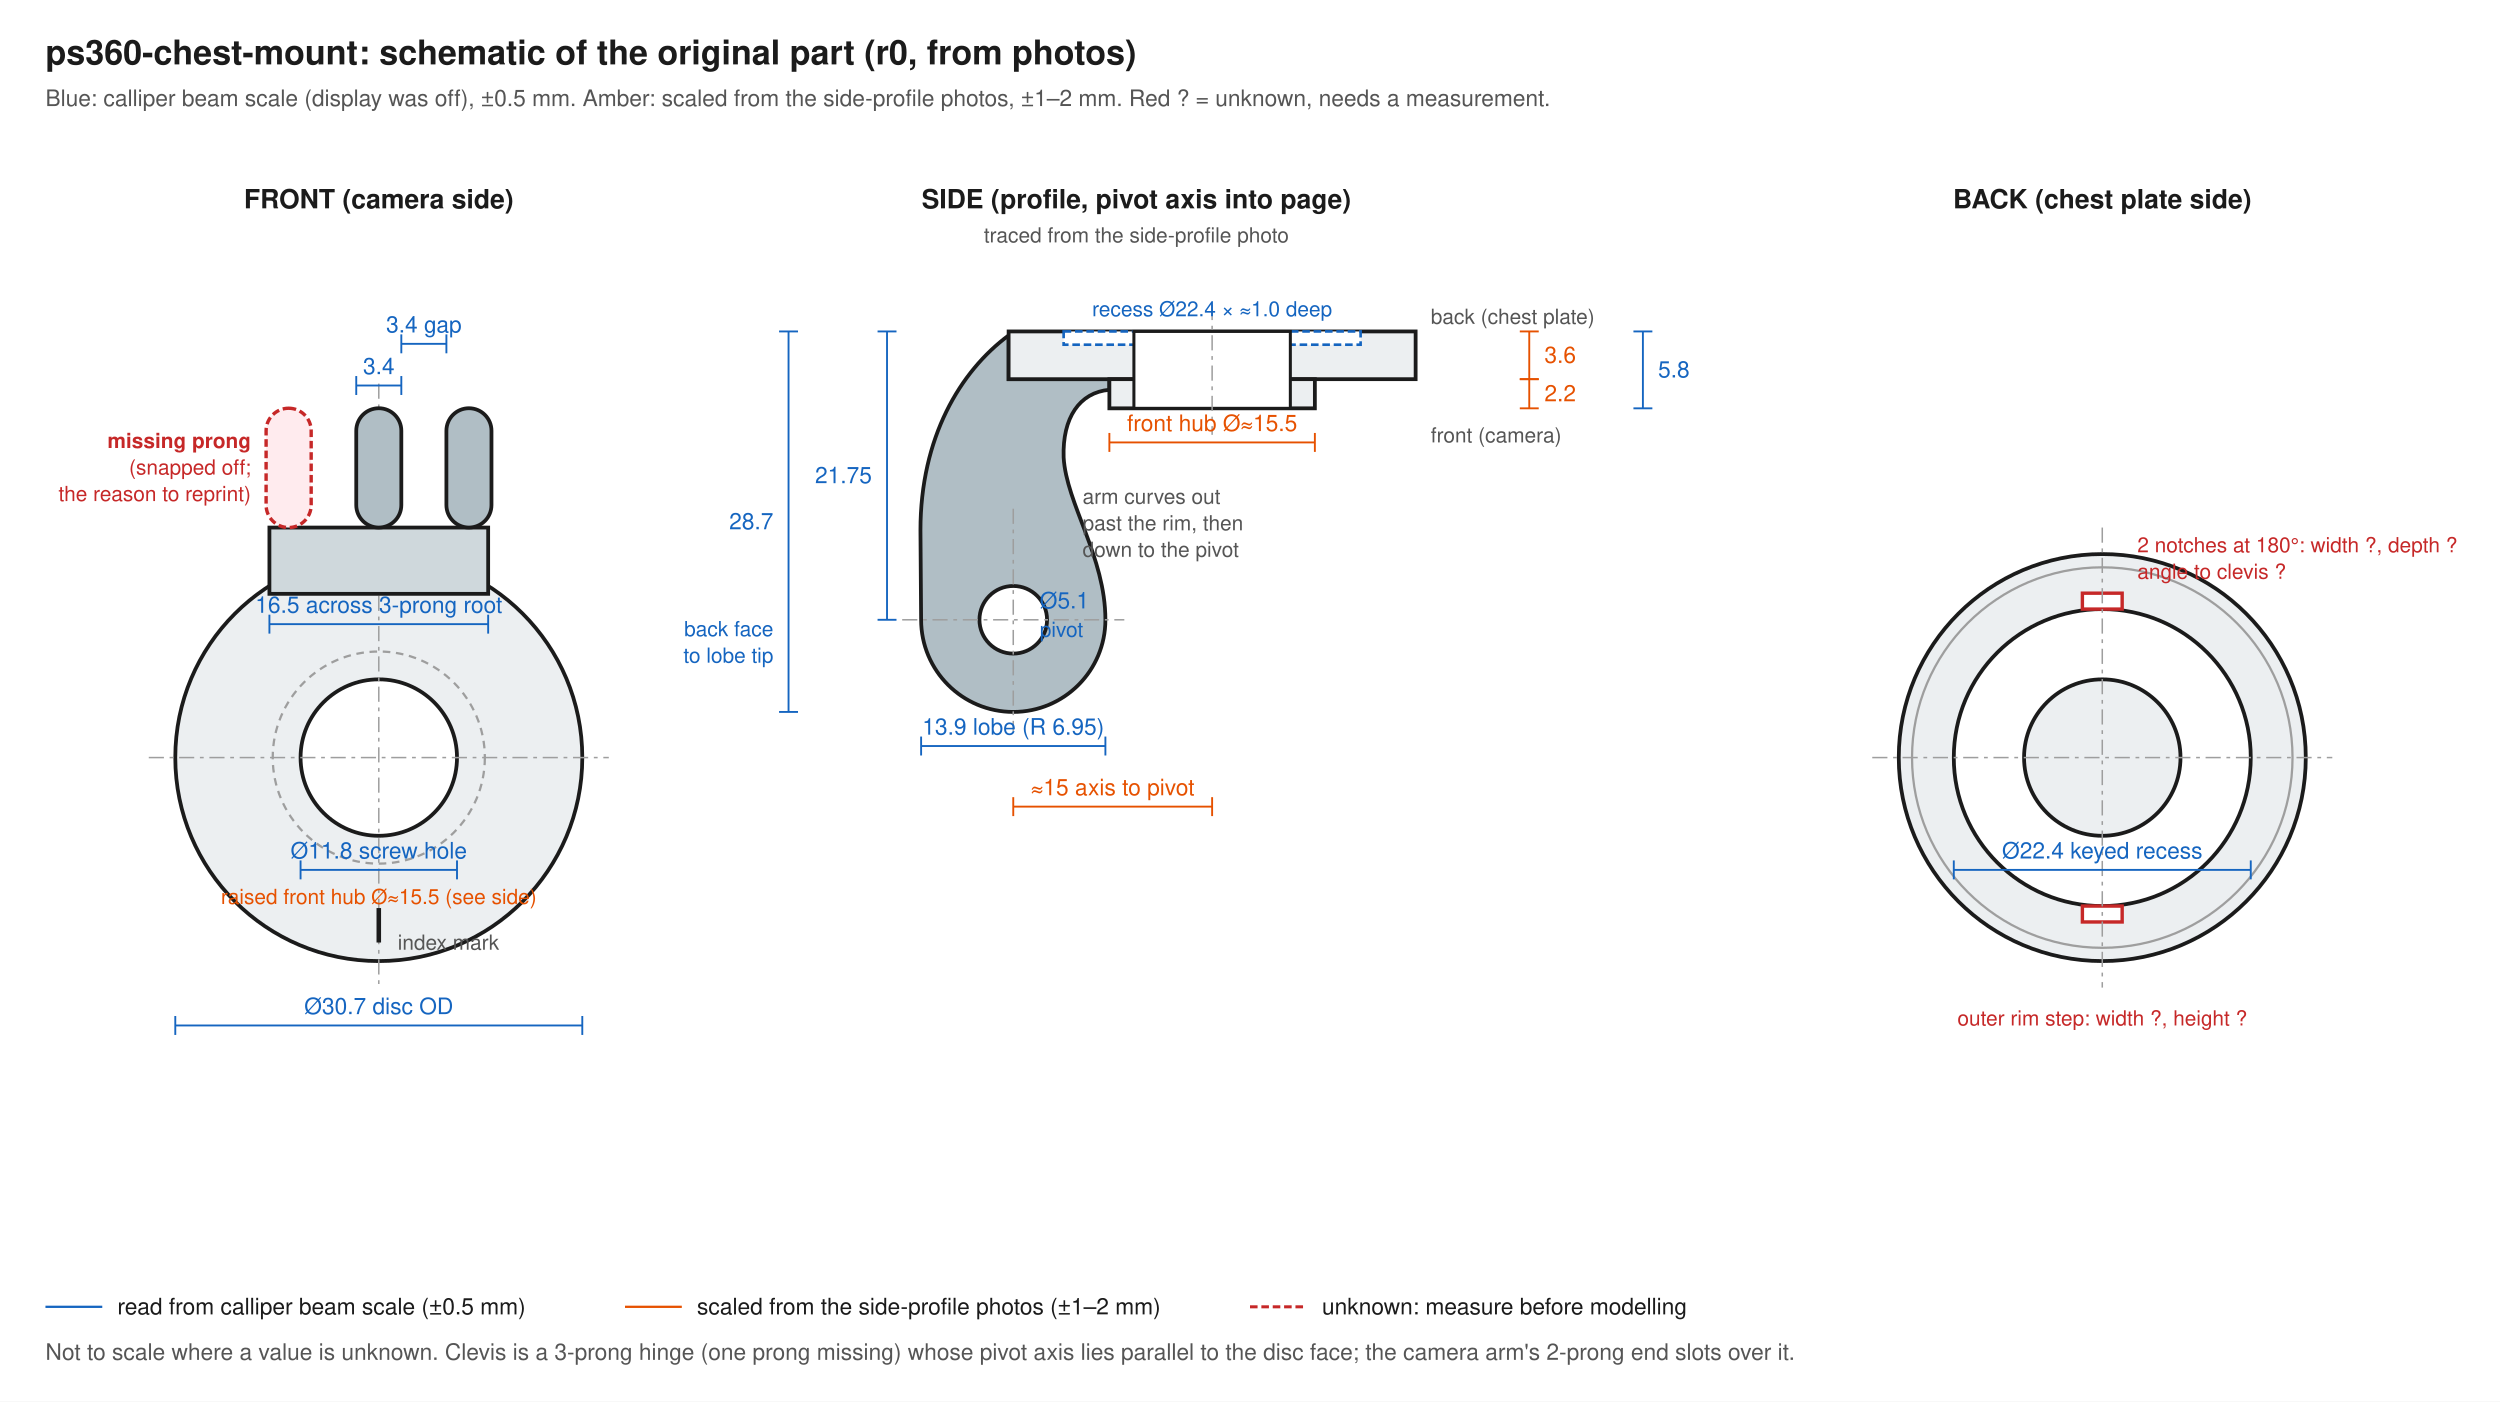
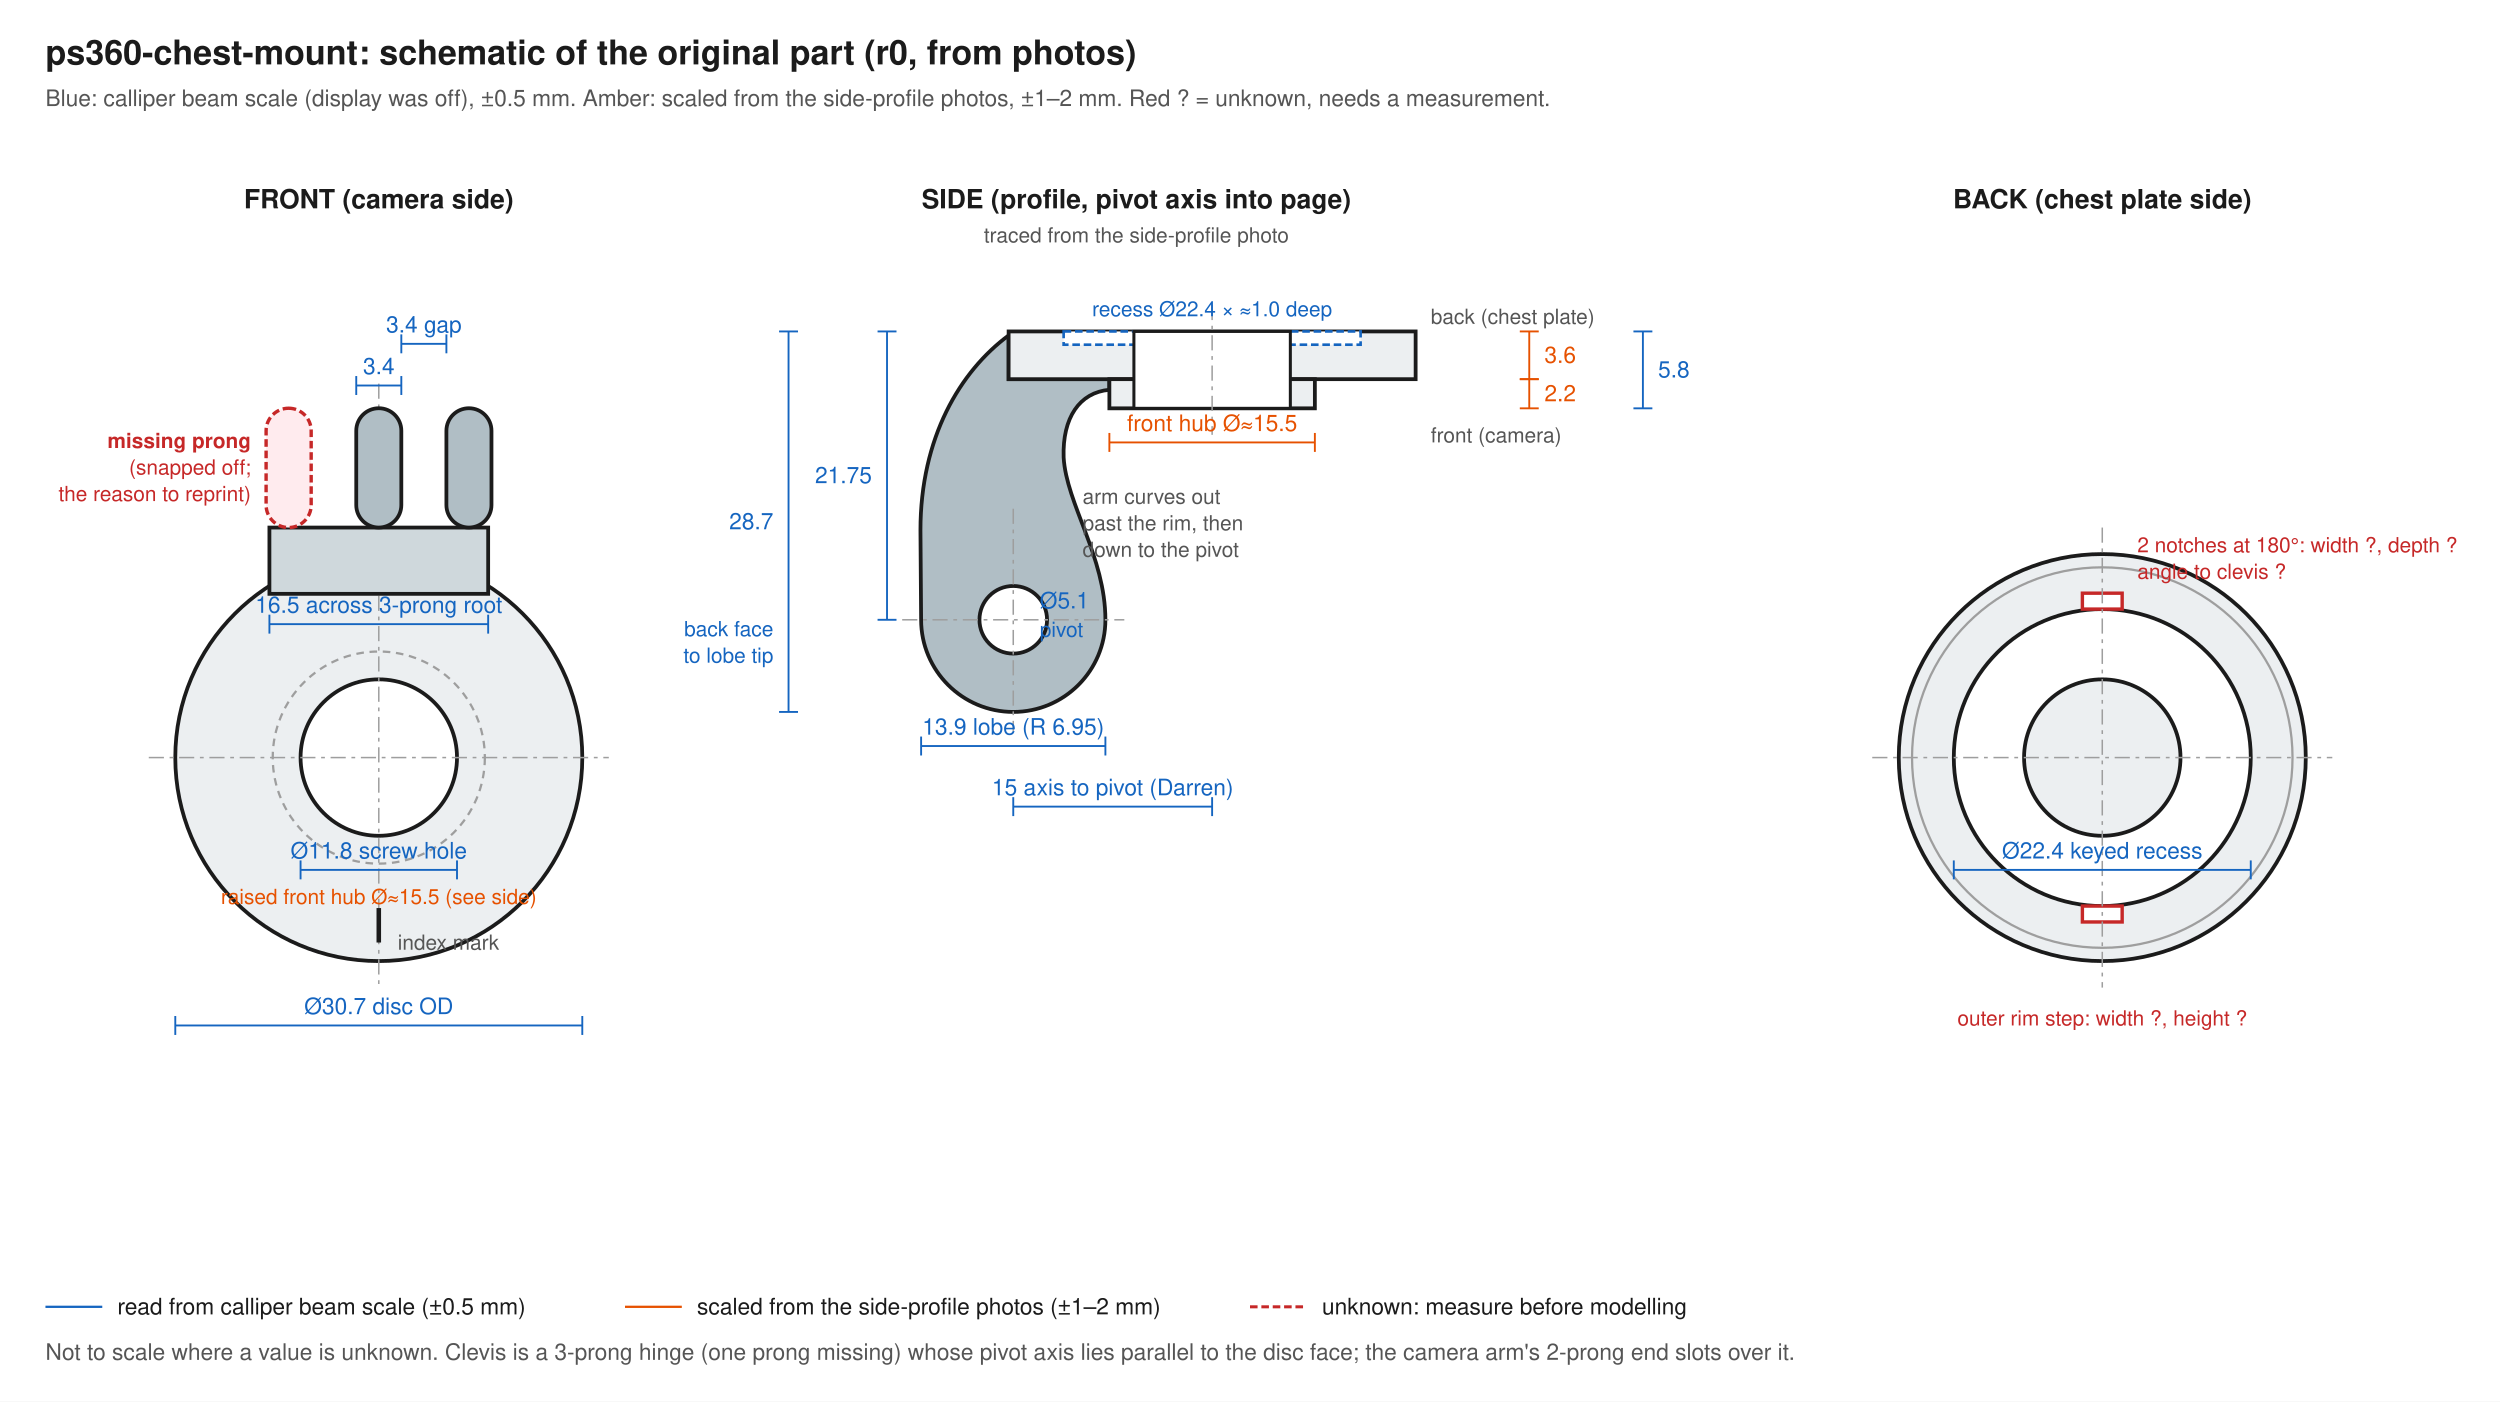
<svg xmlns="http://www.w3.org/2000/svg" width="1320" height="740" viewBox="0 0 1320 740" font-family="Helvetica, Arial, sans-serif">
  <rect width="1320" height="740" fill="white" />
  <text x="24" y="34" fill="#1b1b1b" font-size="18" text-anchor="start" font-weight="bold">ps360-chest-mount: schematic of the original part (r0, from photos)</text>
  <text x="24" y="56" fill="#555" font-size="12" text-anchor="start" font-weight="normal">Blue: calliper beam scale (display was off), ±0.5 mm. Amber: scaled from the side-profile photos, ±1–2 mm. Red ? = unknown, needs a measurement.</text>
  <text x="200" y="110" fill="#1b1b1b" font-size="14" text-anchor="middle" font-weight="bold">FRONT (camera side)</text>
  <circle cx="200" cy="400" r="107.45" fill="#eceff1" stroke="#1b1b1b" stroke-width="2" />
  <circle cx="200" cy="400" r="56.0" fill="none" stroke="#9e9e9e" stroke-width="1.2" stroke-dasharray="4 3" />
  <circle cx="200" cy="400" r="41.3" fill="white" stroke="#1b1b1b" stroke-width="2" />
  <line x1="78.55" y1="400" x2="321.45" y2="400" stroke="#9e9e9e" stroke-width="0.8" stroke-dasharray="8 3 2 3" />
  <line x1="200" y1="202.55" x2="200" y2="521.45" stroke="#9e9e9e" stroke-width="0.8" stroke-dasharray="8 3 2 3" />
  <rect x="198.8" y="479.45" width="2.4" height="18.2" fill="#1b1b1b" />
  <text x="210" y="501.45" fill="#555" font-size="11" text-anchor="start" font-weight="normal">index mark</text>
  <rect x="142.25" y="278.55" width="115.5" height="35" fill="#cfd8dc" stroke="#1b1b1b" stroke-width="2" />
  <rect x="140.5" y="215.55" width="23.8" height="63" rx="11.9" fill="#ffebee" stroke="#c62828" stroke-width="1.8" stroke-dasharray="4 2" />
  <rect x="188.1" y="215.55" width="23.8" height="63" rx="11.9" fill="#b0bec5" stroke="#1b1b1b" stroke-width="2" />
  <rect x="235.7" y="215.55" width="23.8" height="63" rx="11.9" fill="#b0bec5" stroke="#1b1b1b" stroke-width="2" />
  <text x="132.5" y="236.55" fill="#c62828" font-size="11" text-anchor="end" font-weight="bold">missing prong</text>
  <text x="132.5" y="250.55" fill="#c62828" font-size="11" text-anchor="end" font-weight="normal">(snapped off;</text>
  <text x="132.5" y="264.55" fill="#c62828" font-size="11" text-anchor="end" font-weight="normal">the reason to reprint)</text>
  <line x1="92.55" y1="541.45" x2="307.45" y2="541.45" stroke="#1565c0" stroke-width="1" />
  <line x1="92.55" y1="536.45" x2="92.55" y2="546.45" stroke="#1565c0" stroke-width="1" />
  <line x1="307.45" y1="536.45" x2="307.45" y2="546.45" stroke="#1565c0" stroke-width="1" />
  <text x="200.0" y="535.45" fill="#1565c0" font-size="12" text-anchor="middle" font-weight="normal">Ø30.7 disc OD</text>
  <line x1="158.7" y1="459.3" x2="241.3" y2="459.3" stroke="#1565c0" stroke-width="1" />
  <line x1="158.7" y1="454.3" x2="158.7" y2="464.3" stroke="#1565c0" stroke-width="1" />
  <line x1="241.3" y1="454.3" x2="241.3" y2="464.3" stroke="#1565c0" stroke-width="1" />
  <text x="200.0" y="453.3" fill="#1565c0" font-size="12" text-anchor="middle" font-weight="normal">Ø11.8 screw hole</text>
  <line x1="142.25" y1="329.55" x2="257.75" y2="329.55" stroke="#1565c0" stroke-width="1" />
  <line x1="142.25" y1="324.55" x2="142.25" y2="334.55" stroke="#1565c0" stroke-width="1" />
  <line x1="257.75" y1="324.55" x2="257.75" y2="334.55" stroke="#1565c0" stroke-width="1" />
  <text x="200.0" y="323.55" fill="#1565c0" font-size="12" text-anchor="middle" font-weight="normal">16.5 across 3-prong root</text>
  <line x1="188.1" y1="203.55" x2="211.9" y2="203.55" stroke="#1565c0" stroke-width="1" />
  <line x1="188.1" y1="198.55" x2="188.1" y2="208.55" stroke="#1565c0" stroke-width="1" />
  <line x1="211.9" y1="198.55" x2="211.9" y2="208.55" stroke="#1565c0" stroke-width="1" />
  <text x="200.0" y="197.55" fill="#1565c0" font-size="12" text-anchor="middle" font-weight="normal">3.4</text>
  <line x1="211.9" y1="181.55" x2="235.7" y2="181.55" stroke="#1565c0" stroke-width="1" />
  <line x1="211.9" y1="176.55" x2="211.9" y2="186.55" stroke="#1565c0" stroke-width="1" />
  <line x1="235.7" y1="176.55" x2="235.7" y2="186.55" stroke="#1565c0" stroke-width="1" />
  <text x="223.8" y="175.55" fill="#1565c0" font-size="12" text-anchor="middle" font-weight="normal">3.4 gap</text>
  <text x="200" y="477.3" fill="#e65100" font-size="11" text-anchor="middle" font-weight="normal">raised front hub Ø≈15.5 (see side)</text>
  <text x="600" y="110" fill="#1b1b1b" font-size="14" text-anchor="middle" font-weight="bold">SIDE (profile, pivot axis into page)</text>
  <text x="600" y="128" fill="#555" font-size="11" text-anchor="middle" font-weight="normal">traced from the side-profile photo</text>
  <path d="M532.55 177.1 C507 196 486 231 486 280 L486.35 327.25 A48.65 48.65 0 0 0 583.65 327.25 C583.65 294 563 266 561.6 241.5 C560.9 220.5 570 207.2 585.75 205.8 L585.75 200.2 L532.55 200.2 Z" fill="#b0bec5" stroke="#1b1b1b" stroke-width="2" />
  <circle cx="535.0" cy="327.25" r="17.85" fill="white" stroke="#1b1b1b" stroke-width="2" />
  <rect x="532.55" y="175" width="214.9" height="25.2" fill="#eceff1" stroke="#1b1b1b" stroke-width="2" />
  <rect x="585.75" y="200.2" width="108.5" height="15.4" fill="#eceff1" stroke="#1b1b1b" stroke-width="2" />
  <rect x="561.6" y="175" width="156.8" height="7.0" fill="white" stroke="#1565c0" stroke-width="1.4" stroke-dasharray="4 2" />
  <rect x="598.7" y="175" width="82.6" height="40.6" fill="white" stroke="#1b1b1b" stroke-width="1.6" />
  <line x1="640" y1="161" x2="640" y2="229.6" stroke="#9e9e9e" stroke-width="0.8" stroke-dasharray="8 3 2 3" />
  <line x1="476.35" y1="327.25" x2="593.65" y2="327.25" stroke="#9e9e9e" stroke-width="0.8" stroke-dasharray="8 3 2 3" />
  <line x1="535.0" y1="268.6" x2="535.0" y2="385.9" stroke="#9e9e9e" stroke-width="0.8" stroke-dasharray="8 3 2 3" />
  <text x="755.45" y="171" fill="#555" font-size="11" text-anchor="start" font-weight="normal">back (chest plate)</text>
  <text x="755.45" y="233.6" fill="#555" font-size="11" text-anchor="start" font-weight="normal">front (camera)</text>
  <line x1="867.45" y1="175" x2="867.45" y2="215.6" stroke="#1565c0" stroke-width="1" />
  <line x1="862.45" y1="175" x2="872.45" y2="175" stroke="#1565c0" stroke-width="1" />
  <line x1="862.45" y1="215.6" x2="872.45" y2="215.6" stroke="#1565c0" stroke-width="1" />
  <text x="875.45" y="199.3" fill="#1565c0" font-size="12" text-anchor="start" font-weight="normal">5.8</text>
  <line x1="807.45" y1="175" x2="807.45" y2="200.2" stroke="#e65100" stroke-width="1" />
  <line x1="802.45" y1="175" x2="812.45" y2="175" stroke="#e65100" stroke-width="1" />
  <line x1="802.45" y1="200.2" x2="812.45" y2="200.2" stroke="#e65100" stroke-width="1" />
  <text x="815.45" y="191.6" fill="#e65100" font-size="12" text-anchor="start" font-weight="normal">3.6</text>
  <line x1="807.45" y1="200.2" x2="807.45" y2="215.6" stroke="#e65100" stroke-width="1" />
  <line x1="802.45" y1="200.2" x2="812.45" y2="200.2" stroke="#e65100" stroke-width="1" />
  <line x1="802.45" y1="215.6" x2="812.45" y2="215.6" stroke="#e65100" stroke-width="1" />
  <text x="815.45" y="211.9" fill="#e65100" font-size="12" text-anchor="start" font-weight="normal">2.2</text>
  <text x="724.4" y="196.0" fill="#1565c0" font-size="13" text-anchor="middle" font-weight="normal" />
  <text x="640" y="167" fill="#1565c0" font-size="11" text-anchor="middle" font-weight="normal">recess Ø22.4 × ≈1.0 deep</text>
  <line x1="585.75" y1="233.6" x2="694.25" y2="233.6" stroke="#e65100" stroke-width="1" />
  <line x1="585.75" y1="228.6" x2="585.75" y2="238.6" stroke="#e65100" stroke-width="1" />
  <line x1="694.25" y1="228.6" x2="694.25" y2="238.6" stroke="#e65100" stroke-width="1" />
  <text x="640.0" y="227.6" fill="#e65100" font-size="12" text-anchor="middle" font-weight="normal">front hub Ø≈15.5</text>
-   <line x1="535.0" y1="425.9" x2="640" y2="425.9" stroke="#e65100" stroke-width="1" />
-   <line x1="535.0" y1="420.9" x2="535.0" y2="430.9" stroke="#e65100" stroke-width="1" />
-   <line x1="640" y1="420.9" x2="640" y2="430.9" stroke="#e65100" stroke-width="1" />
-   <text x="587.5" y="419.9" fill="#e65100" font-size="12" text-anchor="middle" font-weight="normal">≈15 axis to pivot</text>
+   <line x1="535.0" y1="425.9" x2="640" y2="425.9" stroke="#1565c0" stroke-width="1" />
+   <line x1="535.0" y1="420.9" x2="535.0" y2="430.9" stroke="#1565c0" stroke-width="1" />
+   <line x1="640" y1="420.9" x2="640" y2="430.9" stroke="#1565c0" stroke-width="1" />
+   <text x="587.5" y="419.9" fill="#1565c0" font-size="12" text-anchor="middle" font-weight="normal">15 axis to pivot (Darren)</text>
  <line x1="468.35" y1="175" x2="468.35" y2="327.25" stroke="#1565c0" stroke-width="1" />
  <line x1="463.35" y1="175" x2="473.35" y2="175" stroke="#1565c0" stroke-width="1" />
  <line x1="463.35" y1="327.25" x2="473.35" y2="327.25" stroke="#1565c0" stroke-width="1" />
  <text x="460.35" y="255.125" fill="#1565c0" font-size="12" text-anchor="end" font-weight="normal">21.75</text>
  <line x1="416.35" y1="175" x2="416.35" y2="375.9" stroke="#1565c0" stroke-width="1" />
  <line x1="411.35" y1="175" x2="421.35" y2="175" stroke="#1565c0" stroke-width="1" />
  <line x1="411.35" y1="375.9" x2="421.35" y2="375.9" stroke="#1565c0" stroke-width="1" />
  <text x="408.35" y="279.45" fill="#1565c0" font-size="12" text-anchor="end" font-weight="normal">28.7</text>
  <text x="408.35" y="335.9" fill="#1565c0" font-size="11" text-anchor="end" font-weight="normal">back face</text>
  <text x="408.35" y="349.9" fill="#1565c0" font-size="11" text-anchor="end" font-weight="normal">to lobe tip</text>
  <text x="549.0" y="321.25" fill="#1565c0" font-size="12" text-anchor="start" font-weight="normal">Ø5.1</text>
  <text x="549.0" y="336.25" fill="#1565c0" font-size="11" text-anchor="start" font-weight="normal">pivot</text>
  <line x1="486.35" y1="393.9" x2="583.65" y2="393.9" stroke="#1565c0" stroke-width="1" />
  <line x1="486.35" y1="388.9" x2="486.35" y2="398.9" stroke="#1565c0" stroke-width="1" />
  <line x1="583.65" y1="388.9" x2="583.65" y2="398.9" stroke="#1565c0" stroke-width="1" />
  <text x="535.0" y="387.9" fill="#1565c0" font-size="12" text-anchor="middle" font-weight="normal">13.9 lobe (R 6.95)</text>
  <text x="571.6" y="266" fill="#555" font-size="11" text-anchor="start" font-weight="normal">arm curves out</text>
  <text x="571.6" y="280" fill="#555" font-size="11" text-anchor="start" font-weight="normal">past the rim, then</text>
  <text x="571.6" y="294" fill="#555" font-size="11" text-anchor="start" font-weight="normal">down to the pivot</text>
  <text x="1110" y="110" fill="#1b1b1b" font-size="14" text-anchor="middle" font-weight="bold">BACK (chest plate side)</text>
  <circle cx="1110" cy="400" r="107.45" fill="#eceff1" stroke="#1b1b1b" stroke-width="2" />
  <circle cx="1110" cy="400" r="100.45" fill="none" stroke="#9e9e9e" stroke-width="1.2" />
  <circle cx="1110" cy="400" r="78.4" fill="white" stroke="#1b1b1b" stroke-width="2" />
  <rect x="1099.5" y="313.2" width="21" height="8.4" fill="white" stroke="#c62828" stroke-width="1.8" />
  <rect x="1099.5" y="478.4" width="21" height="8.4" fill="white" stroke="#c62828" stroke-width="1.8" />
  <circle cx="1110" cy="400" r="41.3" fill="#eceff1" stroke="#1b1b1b" stroke-width="2" />
  <line x1="988.55" y1="400" x2="1231.45" y2="400" stroke="#9e9e9e" stroke-width="0.8" stroke-dasharray="8 3 2 3" />
  <line x1="1110" y1="278.55" x2="1110" y2="521.45" stroke="#9e9e9e" stroke-width="0.8" stroke-dasharray="8 3 2 3" />
  <line x1="1031.6" y1="459.3" x2="1188.4" y2="459.3" stroke="#1565c0" stroke-width="1" />
  <line x1="1031.6" y1="454.3" x2="1031.6" y2="464.3" stroke="#1565c0" stroke-width="1" />
  <line x1="1188.4" y1="454.3" x2="1188.4" y2="464.3" stroke="#1565c0" stroke-width="1" />
  <text x="1110.0" y="453.3" fill="#1565c0" font-size="12" text-anchor="middle" font-weight="normal">Ø22.4 keyed recess</text>
  <text x="1128.5" y="291.6" fill="#c62828" font-size="11" text-anchor="start" font-weight="normal">2 notches at 180°: width ?, depth ?</text>
  <text x="1128.5" y="305.6" fill="#c62828" font-size="11" text-anchor="start" font-weight="normal">angle to clevis ?</text>
  <text x="1110" y="541.45" fill="#c62828" font-size="11" text-anchor="middle" font-weight="normal">outer rim step: width ?, height ?</text>
  <line x1="24" y1="690" x2="54" y2="690" stroke="#1565c0" stroke-width="1.2" />
  <text x="62" y="694" fill="#1b1b1b" font-size="12" text-anchor="start" font-weight="normal">read from calliper beam scale (±0.5 mm)</text>
  <line x1="330" y1="690" x2="360" y2="690" stroke="#e65100" stroke-width="1.2" />
  <text x="368" y="694" fill="#1b1b1b" font-size="12" text-anchor="start" font-weight="normal">scaled from the side-profile photos (±1–2 mm)</text>
  <line x1="660" y1="690" x2="690" y2="690" stroke="#c62828" stroke-width="1.6" stroke-dasharray="4 2" />
  <text x="698" y="694" fill="#1b1b1b" font-size="12" text-anchor="start" font-weight="normal">unknown: measure before modelling</text>
  <text x="24" y="718" fill="#555" font-size="12" text-anchor="start" font-weight="normal">Not to scale where a value is unknown. Clevis is a 3-prong hinge (one prong missing) whose pivot axis lies parallel to the disc face; the camera arm's 2-prong end slots over it.</text>
</svg>
